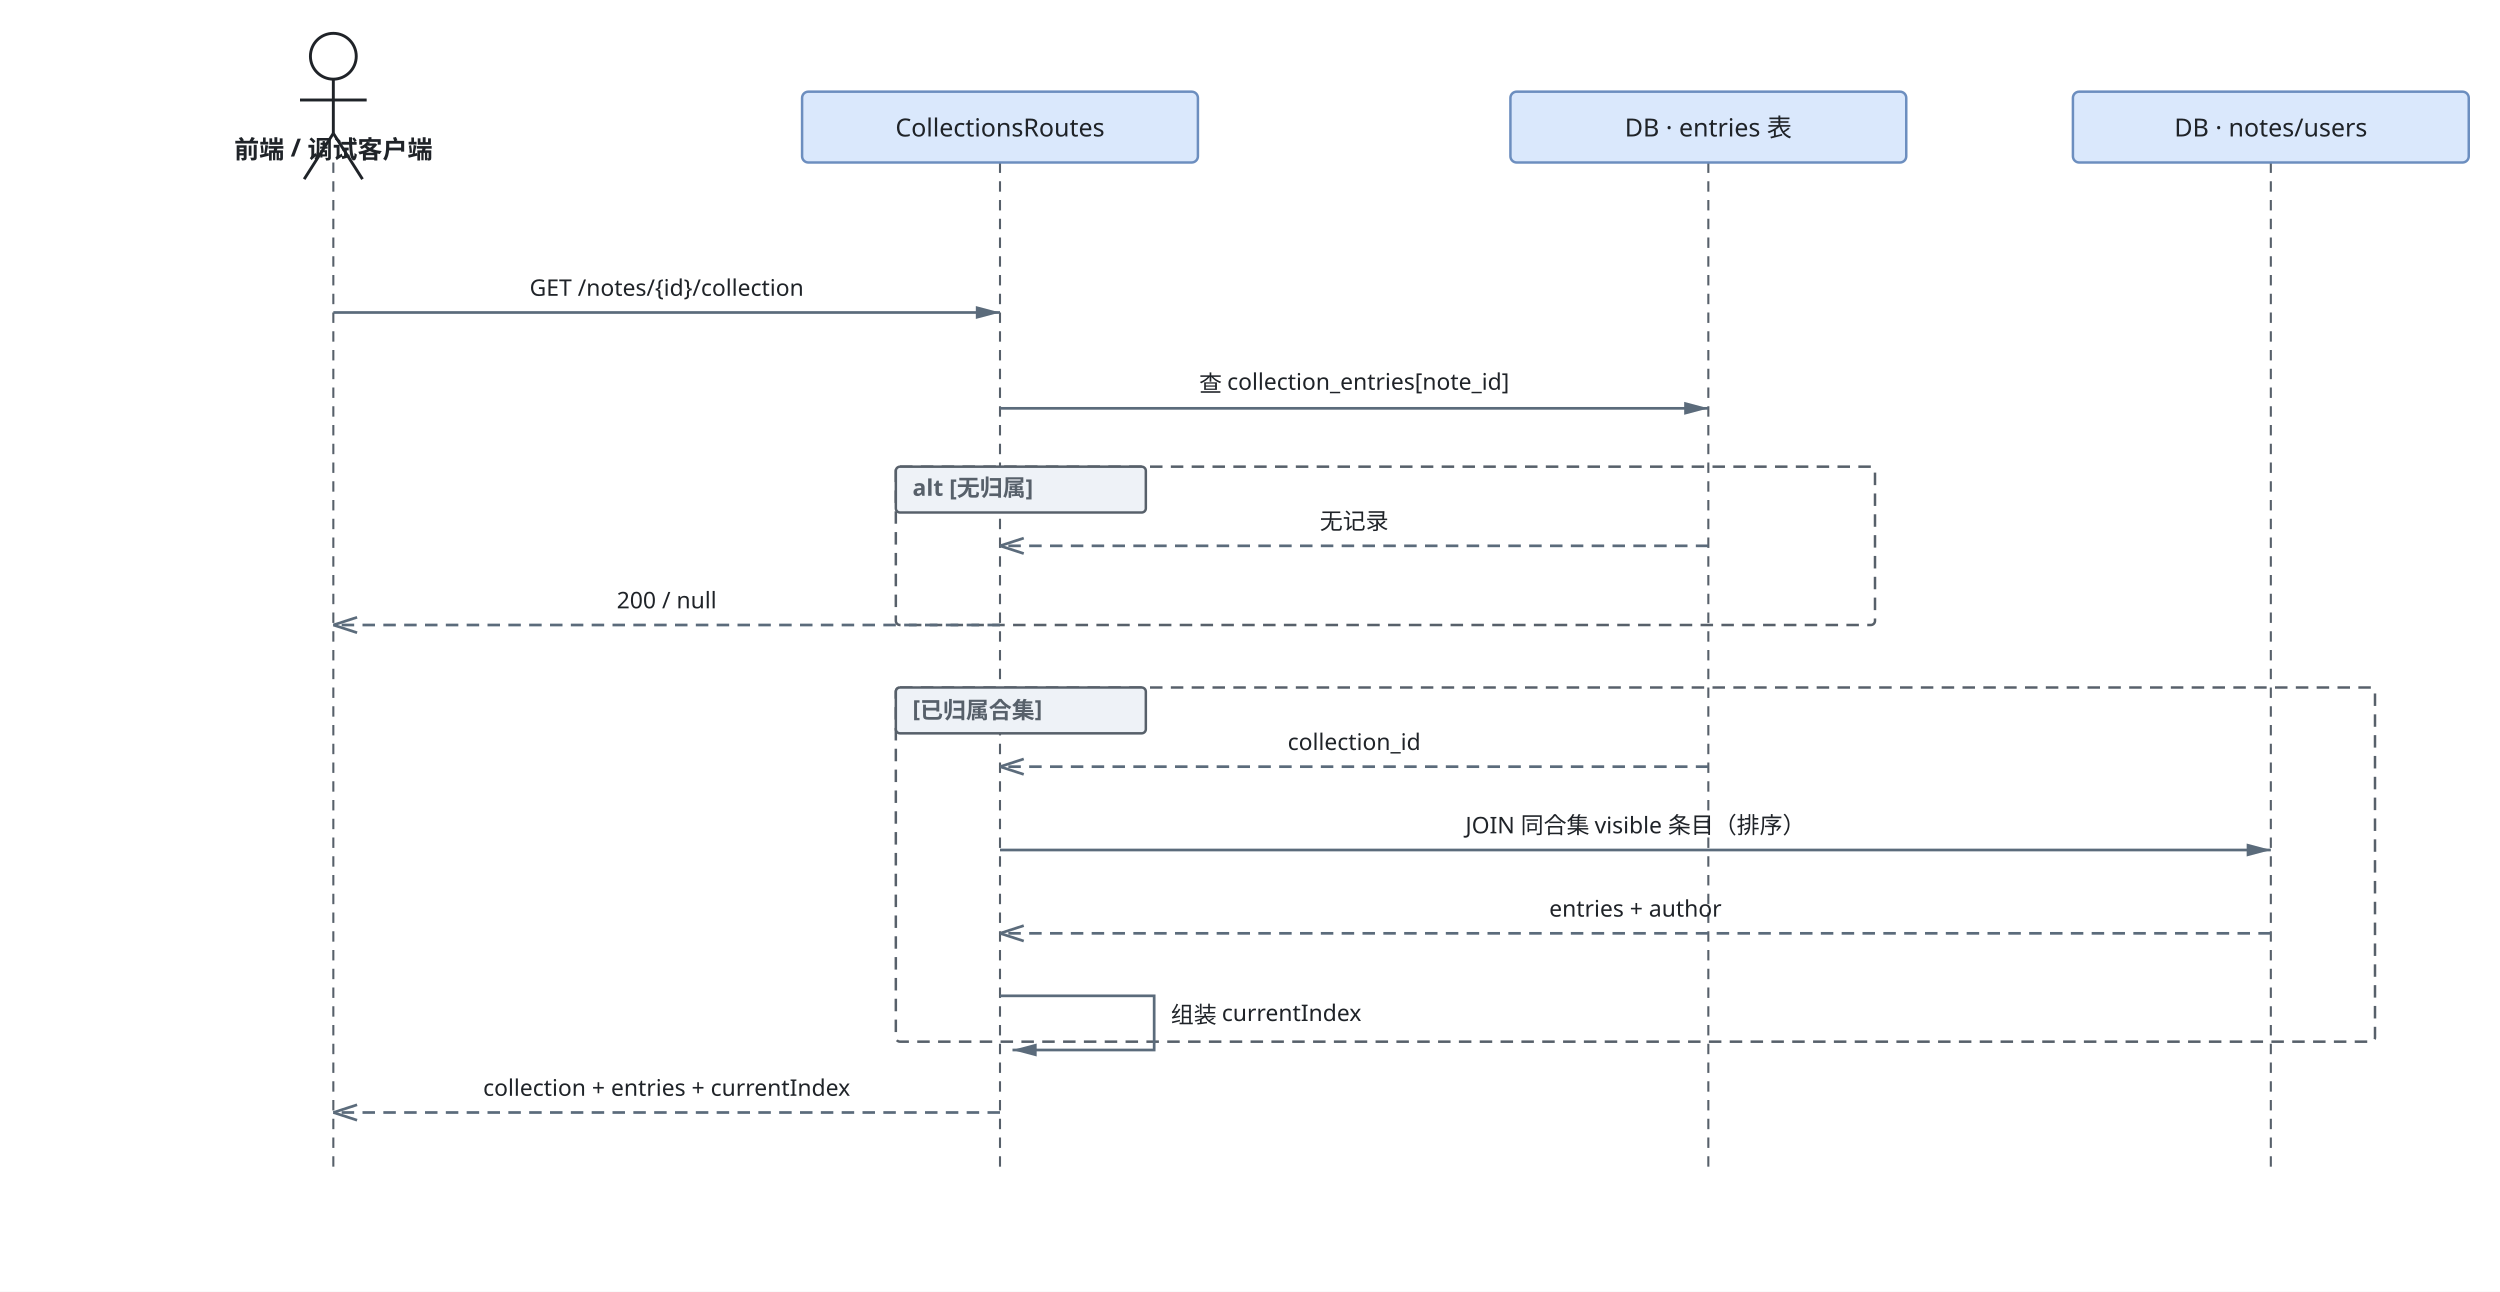
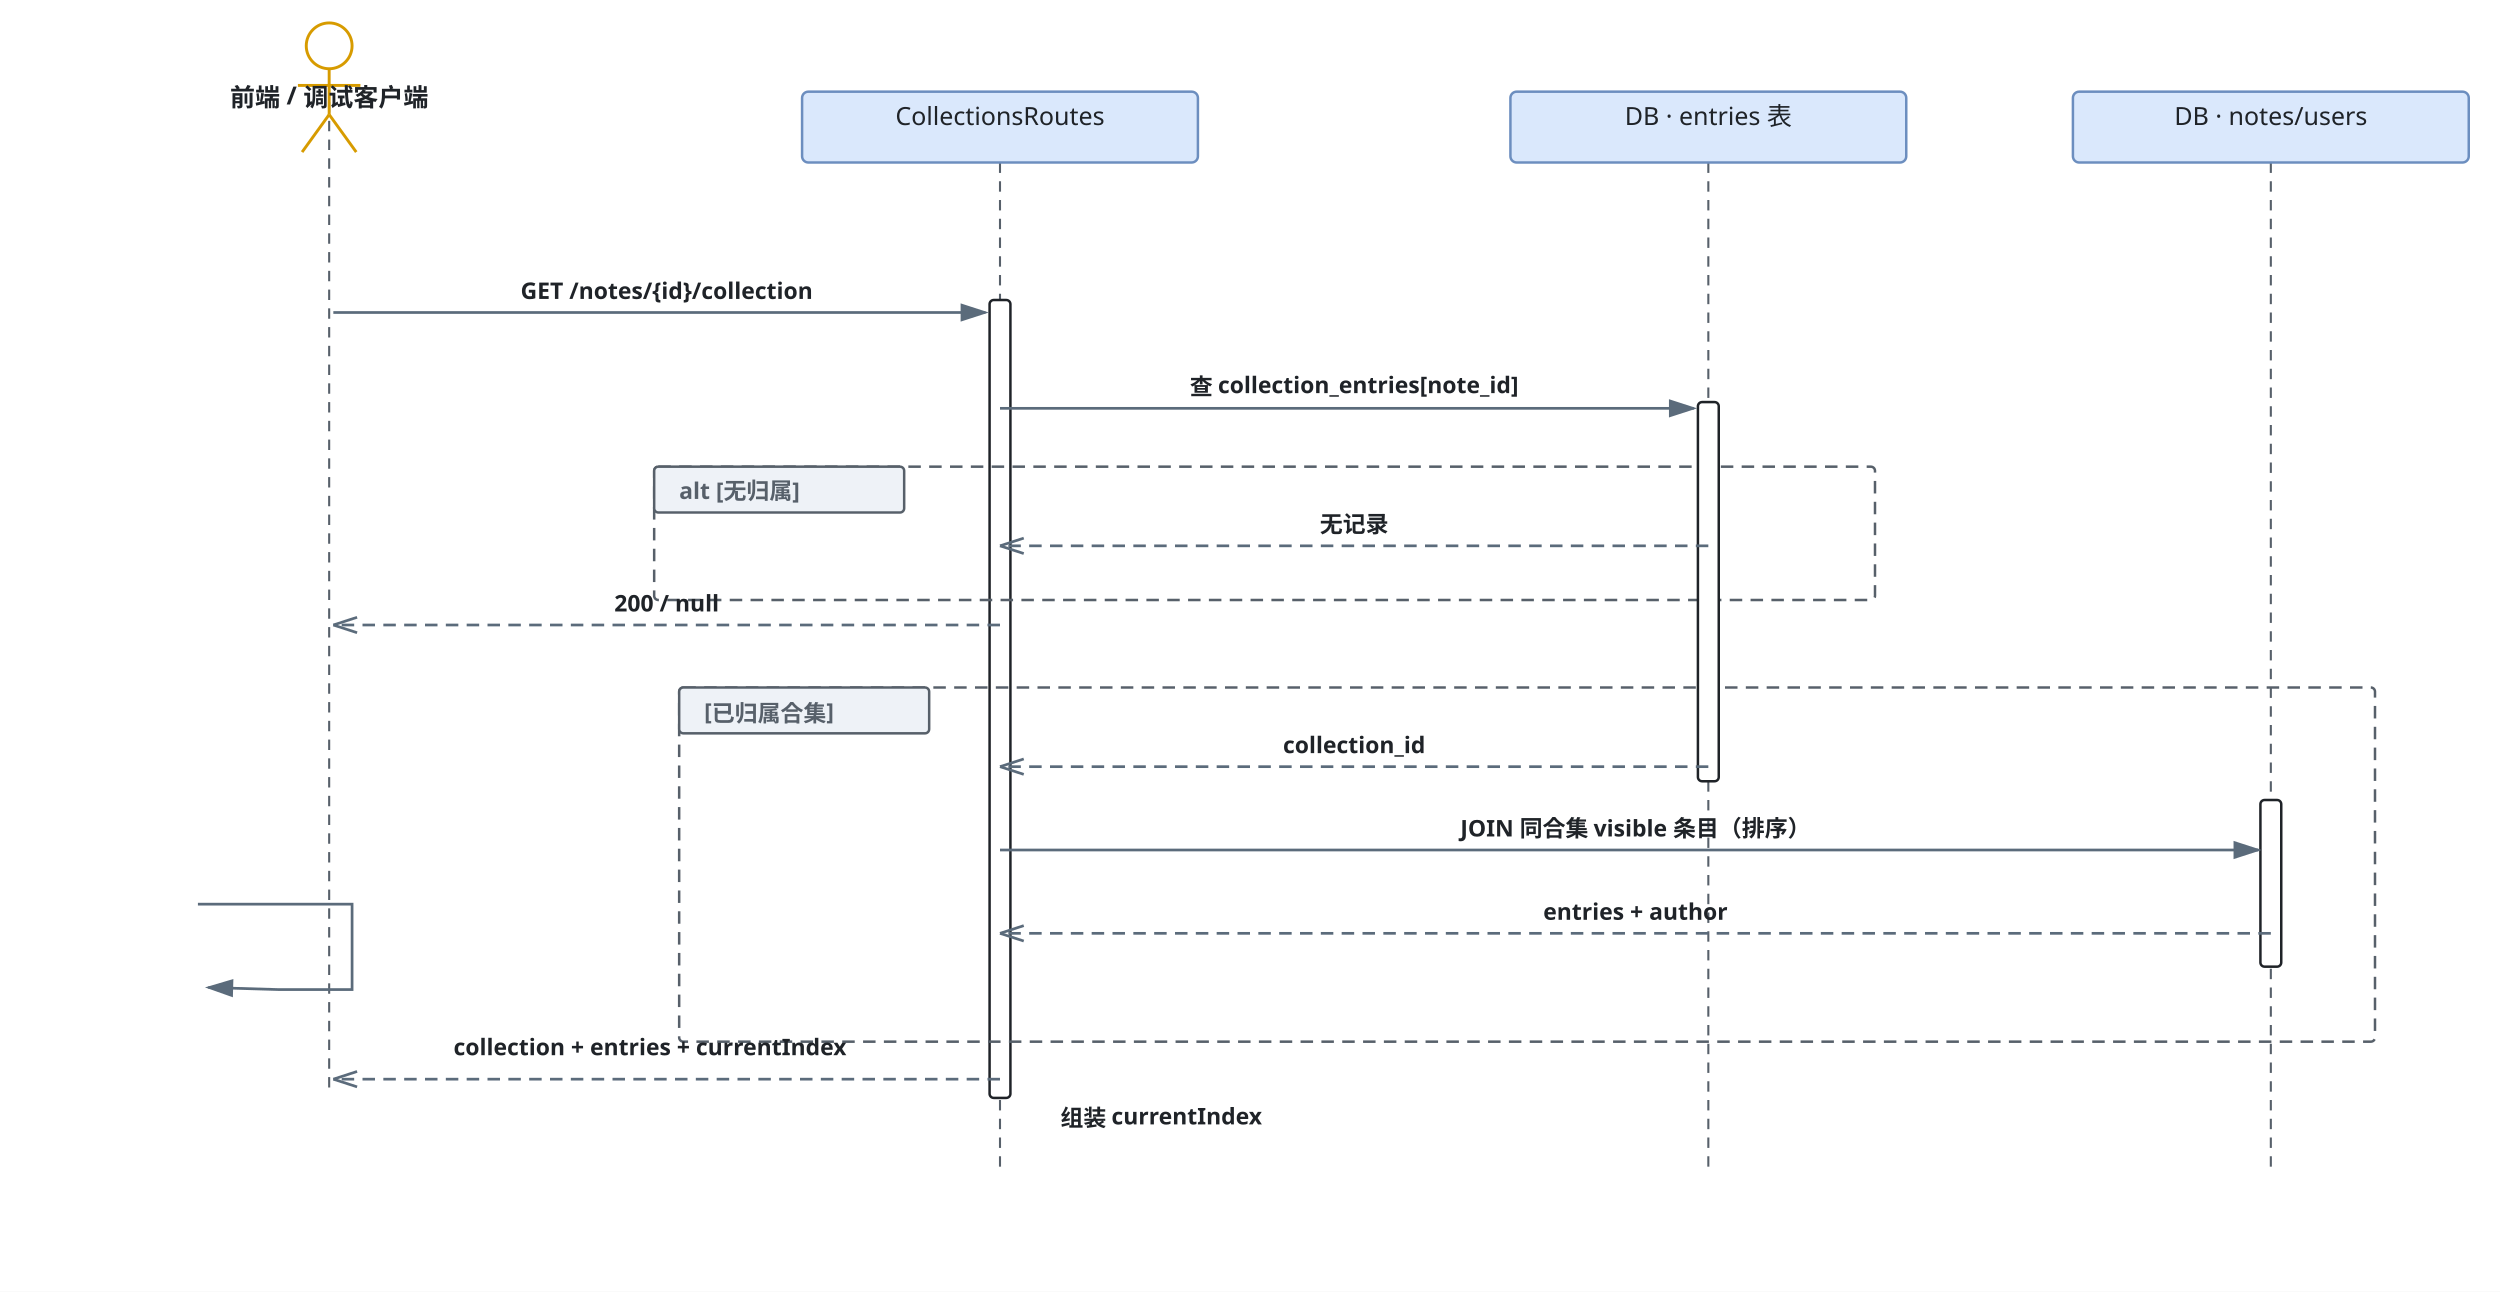
<svg xmlns="http://www.w3.org/2000/svg" width="1200" height="620" viewBox="0 0 1200 620" font-family="WenQuanYi Zen Hei, Microsoft YaHei, SimSun, sans-serif">
-   <rect x="0" y="0" width="1200" height="620" fill="#ffffff" />
-   <line x1="160.0" y1="78" x2="160.0" y2="560" stroke="#57606a" stroke-width="1" stroke-dasharray="5 4" />
-   <circle cx="160.0" cy="27" r="11" fill="#ffffff" stroke="#1f2328" stroke-width="1.4" />
-   <line x1="160.0" y1="38" x2="160.0" y2="64" stroke="#1f2328" stroke-width="1.4" />
-   <line x1="144.0" y1="48" x2="176.0" y2="48" stroke="#1f2328" stroke-width="1.4" />
-   <line x1="160.0" y1="64" x2="146.0" y2="86" stroke="#1f2328" stroke-width="1.4" />
-   <line x1="160.0" y1="64" x2="174.0" y2="86" stroke="#1f2328" stroke-width="1.4" />
-   <text x="160.0" y="76.0" font-family="WenQuanYi Zen Hei, Microsoft YaHei, SimSun, sans-serif" font-size="12" text-anchor="middle" font-weight="bold" fill="#1f2328">前端 / 调试客户端</text>
-   <line x1="480.0" y1="78" x2="480.0" y2="560" stroke="#57606a" stroke-width="1" stroke-dasharray="5 4" />
-   <rect x="385" y="44" width="190" height="34" rx="3" fill="#dae8fc" stroke="#6c8ebf" stroke-width="1.2" />
-   <text x="480.0" y="65.5" font-family="WenQuanYi Zen Hei, Microsoft YaHei, SimSun, sans-serif" font-size="12" text-anchor="middle" fill="#1f2328">CollectionsRoutes</text>
-   <line x1="820.0" y1="78" x2="820.0" y2="560" stroke="#57606a" stroke-width="1" stroke-dasharray="5 4" />
-   <rect x="725" y="44" width="190" height="34" rx="3" fill="#dae8fc" stroke="#6c8ebf" stroke-width="1.2" />
-   <text x="820.0" y="65.5" font-family="WenQuanYi Zen Hei, Microsoft YaHei, SimSun, sans-serif" font-size="12" text-anchor="middle" fill="#1f2328">DB · entries 表</text>
-   <line x1="1090.0" y1="78" x2="1090.0" y2="560" stroke="#57606a" stroke-width="1" stroke-dasharray="5 4" />
-   <rect x="995" y="44" width="190" height="34" rx="3" fill="#dae8fc" stroke="#6c8ebf" stroke-width="1.2" />
-   <text x="1090.0" y="65.5" font-family="WenQuanYi Zen Hei, Microsoft YaHei, SimSun, sans-serif" font-size="12" text-anchor="middle" fill="#1f2328">DB · notes/users</text>
-   <text x="320.0" y="142.0" font-family="WenQuanYi Zen Hei, Microsoft YaHei, SimSun, sans-serif" font-size="11" text-anchor="middle" fill="#1f2328">GET /notes/{id}/collection</text>
-   <text x="650.0" y="188.0" font-family="WenQuanYi Zen Hei, Microsoft YaHei, SimSun, sans-serif" font-size="11" text-anchor="middle" fill="#1f2328">查 collection_entries[note_id]</text>
-   <rect x="430" y="224" width="470" height="76" rx="2" fill="none" stroke="#57606a" stroke-width="1.2" stroke-dasharray="6 4" />
-   <rect x="430" y="224" width="120" height="22" rx="2" fill="#eef2f7" stroke="#57606a" stroke-width="1.2" />
-   <text x="438.0" y="238.0" font-family="WenQuanYi Zen Hei, Microsoft YaHei, SimSun, sans-serif" font-size="11" text-anchor="start" font-weight="bold" fill="#57606a">alt [无归属]</text>
-   <text x="650.0" y="254.0" font-family="WenQuanYi Zen Hei, Microsoft YaHei, SimSun, sans-serif" font-size="11" text-anchor="middle" fill="#1f2328">无记录</text>
-   <text x="320.0" y="292.0" font-family="WenQuanYi Zen Hei, Microsoft YaHei, SimSun, sans-serif" font-size="11" text-anchor="middle" fill="#1f2328">200 / null</text>
-   <rect x="430" y="330" width="710" height="170" rx="2" fill="none" stroke="#57606a" stroke-width="1.2" stroke-dasharray="6 4" />
-   <rect x="430" y="330" width="120" height="22" rx="2" fill="#eef2f7" stroke="#57606a" stroke-width="1.2" />
-   <text x="438.0" y="344.0" font-family="WenQuanYi Zen Hei, Microsoft YaHei, SimSun, sans-serif" font-size="11" text-anchor="start" font-weight="bold" fill="#57606a">[已归属合集]</text>
-   <text x="650.0" y="360.0" font-family="WenQuanYi Zen Hei, Microsoft YaHei, SimSun, sans-serif" font-size="11" text-anchor="middle" fill="#1f2328">collection_id</text>
-   <text x="785.0" y="400.0" font-family="WenQuanYi Zen Hei, Microsoft YaHei, SimSun, sans-serif" font-size="11" text-anchor="middle" fill="#1f2328">JOIN 同合集 visible 条目（排序）</text>
-   <text x="785.0" y="440.0" font-family="WenQuanYi Zen Hei, Microsoft YaHei, SimSun, sans-serif" font-size="11" text-anchor="middle" fill="#1f2328">entries + author</text>
-   <text x="562.0" y="491.0" font-family="WenQuanYi Zen Hei, Microsoft YaHei, SimSun, sans-serif" font-size="11" text-anchor="start" fill="#1f2328">组装 currentIndex</text>
-   <text x="320.0" y="526.0" font-family="WenQuanYi Zen Hei, Microsoft YaHei, SimSun, sans-serif" font-size="11" text-anchor="middle" fill="#1f2328">collection + entries + currentIndex</text>
-   <path d="M160.0 150.0 L480.0 150.0" fill="none" stroke="#5b6b7b" stroke-width="1.3" />
-   <polygon points="480.0,150.0 468.4,153.1 468.4,146.9" fill="#5b6b7b" />
-   <path d="M480.0 196.0 L820.0 196.0" fill="none" stroke="#5b6b7b" stroke-width="1.3" />
-   <polygon points="820.0,196.0 808.4,199.1 808.4,192.9" fill="#5b6b7b" />
+   <rect width="1200" height="620" fill="#ffffff" />
+   <line x1="158.0" y1="49.0" x2="158.0" y2="525.0" stroke="#57606a" stroke-width="1" stroke-dasharray="5 4" />
+   <circle cx="158.0" cy="22.0" r="11" fill="#ffffff" stroke="#d79b00" stroke-width="1.4" />
+   <line x1="158.0" y1="33.0" x2="158.0" y2="55.0" stroke="#d79b00" stroke-width="1.4" />
+   <line x1="143.0" y1="41.0" x2="173.0" y2="41.0" stroke="#d79b00" stroke-width="1.4" />
+   <line x1="158.0" y1="55.0" x2="145.0" y2="73.0" stroke="#d79b00" stroke-width="1.4" />
+   <line x1="158.0" y1="55.0" x2="171.0" y2="73.0" stroke="#d79b00" stroke-width="1.4" />
+   <text x="158.0" y="51.0" font-family="WenQuanYi Zen Hei, Microsoft YaHei, SimSun, sans-serif" font-size="12" text-anchor="middle" font-weight="bold" fill="#1f2328">前端 / 调试客户端</text>
+   <line x1="480.0" y1="78.0" x2="480.0" y2="560.0" stroke="#57606a" stroke-width="1" stroke-dasharray="5 4" />
+   <rect x="385.0" y="44.0" width="190.0" height="34.0" rx="3" fill="#dae8fc" stroke="#6c8ebf" stroke-width="1.2" />
+   <text x="480.0" y="60.0" font-family="WenQuanYi Zen Hei, Microsoft YaHei, SimSun, sans-serif" font-size="12" text-anchor="middle" fill="#1f2328">CollectionsRoutes</text>
+   <rect x="475.0" y="144.0" width="10.0" height="383.0" rx="2" fill="#ffffff" stroke="#1f2328" stroke-width="1.2" />
+   <line x1="820.0" y1="78.0" x2="820.0" y2="560.0" stroke="#57606a" stroke-width="1" stroke-dasharray="5 4" />
+   <rect x="725.0" y="44.0" width="190.0" height="34.0" rx="3" fill="#dae8fc" stroke="#6c8ebf" stroke-width="1.2" />
+   <text x="820.0" y="60.0" font-family="WenQuanYi Zen Hei, Microsoft YaHei, SimSun, sans-serif" font-size="12" text-anchor="middle" fill="#1f2328">DB · entries 表</text>
+   <line x1="1090.0" y1="78.0" x2="1090.0" y2="560.0" stroke="#57606a" stroke-width="1" stroke-dasharray="5 4" />
+   <rect x="995.0" y="44.0" width="190.0" height="34.0" rx="3" fill="#dae8fc" stroke="#6c8ebf" stroke-width="1.2" />
+   <text x="1090.0" y="60.0" font-family="WenQuanYi Zen Hei, Microsoft YaHei, SimSun, sans-serif" font-size="12" text-anchor="middle" fill="#1f2328">DB · notes/users</text>
+   <text x="320.0" y="143.5" font-family="WenQuanYi Zen Hei, Microsoft YaHei, SimSun, sans-serif" font-size="11" text-anchor="middle" font-weight="bold" fill="#1f2328">GET /notes/{id}/collection</text>
+   <text x="650.0" y="189.5" font-family="WenQuanYi Zen Hei, Microsoft YaHei, SimSun, sans-serif" font-size="11" text-anchor="middle" font-weight="bold" fill="#1f2328">查 collection_entries[note_id]</text>
+   <rect x="314.0" y="224.0" width="586.0" height="64.0" rx="2" fill="none" stroke="#57606a" stroke-width="1.2" stroke-dasharray="6 4" />
+   <rect x="314.0" y="224.0" width="120.0" height="22.0" rx="2" fill="#eef2f7" stroke="#57606a" stroke-width="1.2" />
+   <text x="326.0" y="239.5" font-family="WenQuanYi Zen Hei, Microsoft YaHei, SimSun, sans-serif" font-size="11" text-anchor="start" font-weight="bold" fill="#57606a">alt [无归属]</text>
+   <text x="650.0" y="255.5" font-family="WenQuanYi Zen Hei, Microsoft YaHei, SimSun, sans-serif" font-size="11" text-anchor="middle" font-weight="bold" fill="#1f2328">无记录</text>
+   <text x="320.0" y="293.5" font-family="WenQuanYi Zen Hei, Microsoft YaHei, SimSun, sans-serif" font-size="11" text-anchor="middle" font-weight="bold" fill="#1f2328">200 / null</text>
+   <rect x="326.0" y="330.0" width="814.0" height="170.0" rx="2" fill="none" stroke="#57606a" stroke-width="1.2" stroke-dasharray="6 4" />
+   <rect x="326.0" y="330.0" width="120.0" height="22.0" rx="2" fill="#eef2f7" stroke="#57606a" stroke-width="1.2" />
+   <text x="338.0" y="345.5" font-family="WenQuanYi Zen Hei, Microsoft YaHei, SimSun, sans-serif" font-size="11" text-anchor="start" font-weight="bold" fill="#57606a">[已归属合集]</text>
+   <text x="650.0" y="361.5" font-family="WenQuanYi Zen Hei, Microsoft YaHei, SimSun, sans-serif" font-size="11" text-anchor="middle" font-weight="bold" fill="#1f2328">collection_id</text>
+   <text x="785.0" y="401.5" font-family="WenQuanYi Zen Hei, Microsoft YaHei, SimSun, sans-serif" font-size="11" text-anchor="middle" font-weight="bold" fill="#1f2328">JOIN 同合集 visible 条目（排序）</text>
+   <text x="785.0" y="441.5" font-family="WenQuanYi Zen Hei, Microsoft YaHei, SimSun, sans-serif" font-size="11" text-anchor="middle" font-weight="bold" fill="#1f2328">entries + author</text>
+   <text x="509.0" y="540.5" font-family="WenQuanYi Zen Hei, Microsoft YaHei, SimSun, sans-serif" font-size="11" text-anchor="start" font-weight="bold" fill="#1f2328">组装 currentIndex</text>
+   <text x="312.0" y="506.5" font-family="WenQuanYi Zen Hei, Microsoft YaHei, SimSun, sans-serif" font-size="11" text-anchor="middle" font-weight="bold" fill="#1f2328">collection + entries + currentIndex</text>
+   <rect x="815.0" y="193.0" width="10.0" height="182.0" rx="2" fill="#ffffff" stroke="#1f2328" stroke-width="1.2" />
+   <rect x="1085.0" y="384.0" width="10.0" height="80.0" rx="2" fill="#ffffff" stroke="#1f2328" stroke-width="1.2" />
+   <path d="M95.0 434.0 L169.0 434.0 L169.0 475.0 L134.0 475.0 L100.0 474.0" fill="none" stroke="#5b6b7b" stroke-width="1.3" />
+   <polygon points="100.0,474.0 111.5,470.6 111.3,478.0" fill="#5b6b7b" stroke="#5b6b7b" stroke-width="1" />
+   <path d="M160.0 150.0 L473.0 150.0" fill="none" stroke="#5b6b7b" stroke-width="1.3" />
+   <polygon points="473.0,150.0 461.6,153.7 461.6,146.3" fill="#5b6b7b" stroke="#5b6b7b" stroke-width="1" />
+   <path d="M480.0 196.0 L813.0 196.0" fill="none" stroke="#5b6b7b" stroke-width="1.3" />
+   <polygon points="813.0,196.0 801.6,199.7 801.6,192.3" fill="#5b6b7b" stroke="#5b6b7b" stroke-width="1" />
  <path d="M820.0 262.0 L480.0 262.0" fill="none" stroke="#5b6b7b" stroke-width="1.3" stroke-dasharray="6 4" />
  <line x1="491.4" y1="258.3" x2="480.0" y2="262.0" stroke="#5b6b7b" stroke-width="1.3" />
  <line x1="491.4" y1="265.7" x2="480.0" y2="262.0" stroke="#5b6b7b" stroke-width="1.3" />
  <path d="M480.0 300.0 L160.0 300.0" fill="none" stroke="#5b6b7b" stroke-width="1.3" stroke-dasharray="6 4" />
  <line x1="171.4" y1="296.3" x2="160.0" y2="300.0" stroke="#5b6b7b" stroke-width="1.3" />
  <line x1="171.4" y1="303.7" x2="160.0" y2="300.0" stroke="#5b6b7b" stroke-width="1.3" />
  <path d="M820.0 368.0 L480.0 368.0" fill="none" stroke="#5b6b7b" stroke-width="1.3" stroke-dasharray="6 4" />
  <line x1="491.4" y1="364.3" x2="480.0" y2="368.0" stroke="#5b6b7b" stroke-width="1.3" />
  <line x1="491.4" y1="371.7" x2="480.0" y2="368.0" stroke="#5b6b7b" stroke-width="1.3" />
-   <path d="M480.0 408.0 L1090.0 408.0" fill="none" stroke="#5b6b7b" stroke-width="1.3" />
-   <polygon points="1090.0,408.0 1078.4,411.1 1078.4,404.9" fill="#5b6b7b" />
+   <path d="M480.0 408.0 L1084.0 408.0" fill="none" stroke="#5b6b7b" stroke-width="1.3" />
+   <polygon points="1084.0,408.0 1072.6,411.7 1072.6,404.3" fill="#5b6b7b" stroke="#5b6b7b" stroke-width="1" />
  <path d="M1090.0 448.0 L480.0 448.0" fill="none" stroke="#5b6b7b" stroke-width="1.3" stroke-dasharray="6 4" />
  <line x1="491.4" y1="444.3" x2="480.0" y2="448.0" stroke="#5b6b7b" stroke-width="1.3" />
  <line x1="491.4" y1="451.7" x2="480.0" y2="448.0" stroke="#5b6b7b" stroke-width="1.3" />
-   <path d="M480.0 478.0 L554.0 478.0 L554.0 504.0 L486.0 504.0" fill="none" stroke="#5b6b7b" stroke-width="1.3" />
-   <polygon points="486.0,504.0 497.6,500.9 497.6,507.1" fill="#5b6b7b" />
-   <path d="M480.0 534.0 L160.0 534.0" fill="none" stroke="#5b6b7b" stroke-width="1.3" stroke-dasharray="6 4" />
-   <line x1="171.4" y1="530.3" x2="160.0" y2="534.0" stroke="#5b6b7b" stroke-width="1.3" />
-   <line x1="171.4" y1="537.7" x2="160.0" y2="534.0" stroke="#5b6b7b" stroke-width="1.3" />
+   <path d="M480.0 518.0 L160.0 518.0" fill="none" stroke="#5b6b7b" stroke-width="1.3" stroke-dasharray="6 4" />
+   <line x1="171.4" y1="514.3" x2="160.0" y2="518.0" stroke="#5b6b7b" stroke-width="1.3" />
+   <line x1="171.4" y1="521.7" x2="160.0" y2="518.0" stroke="#5b6b7b" stroke-width="1.3" />
</svg>
